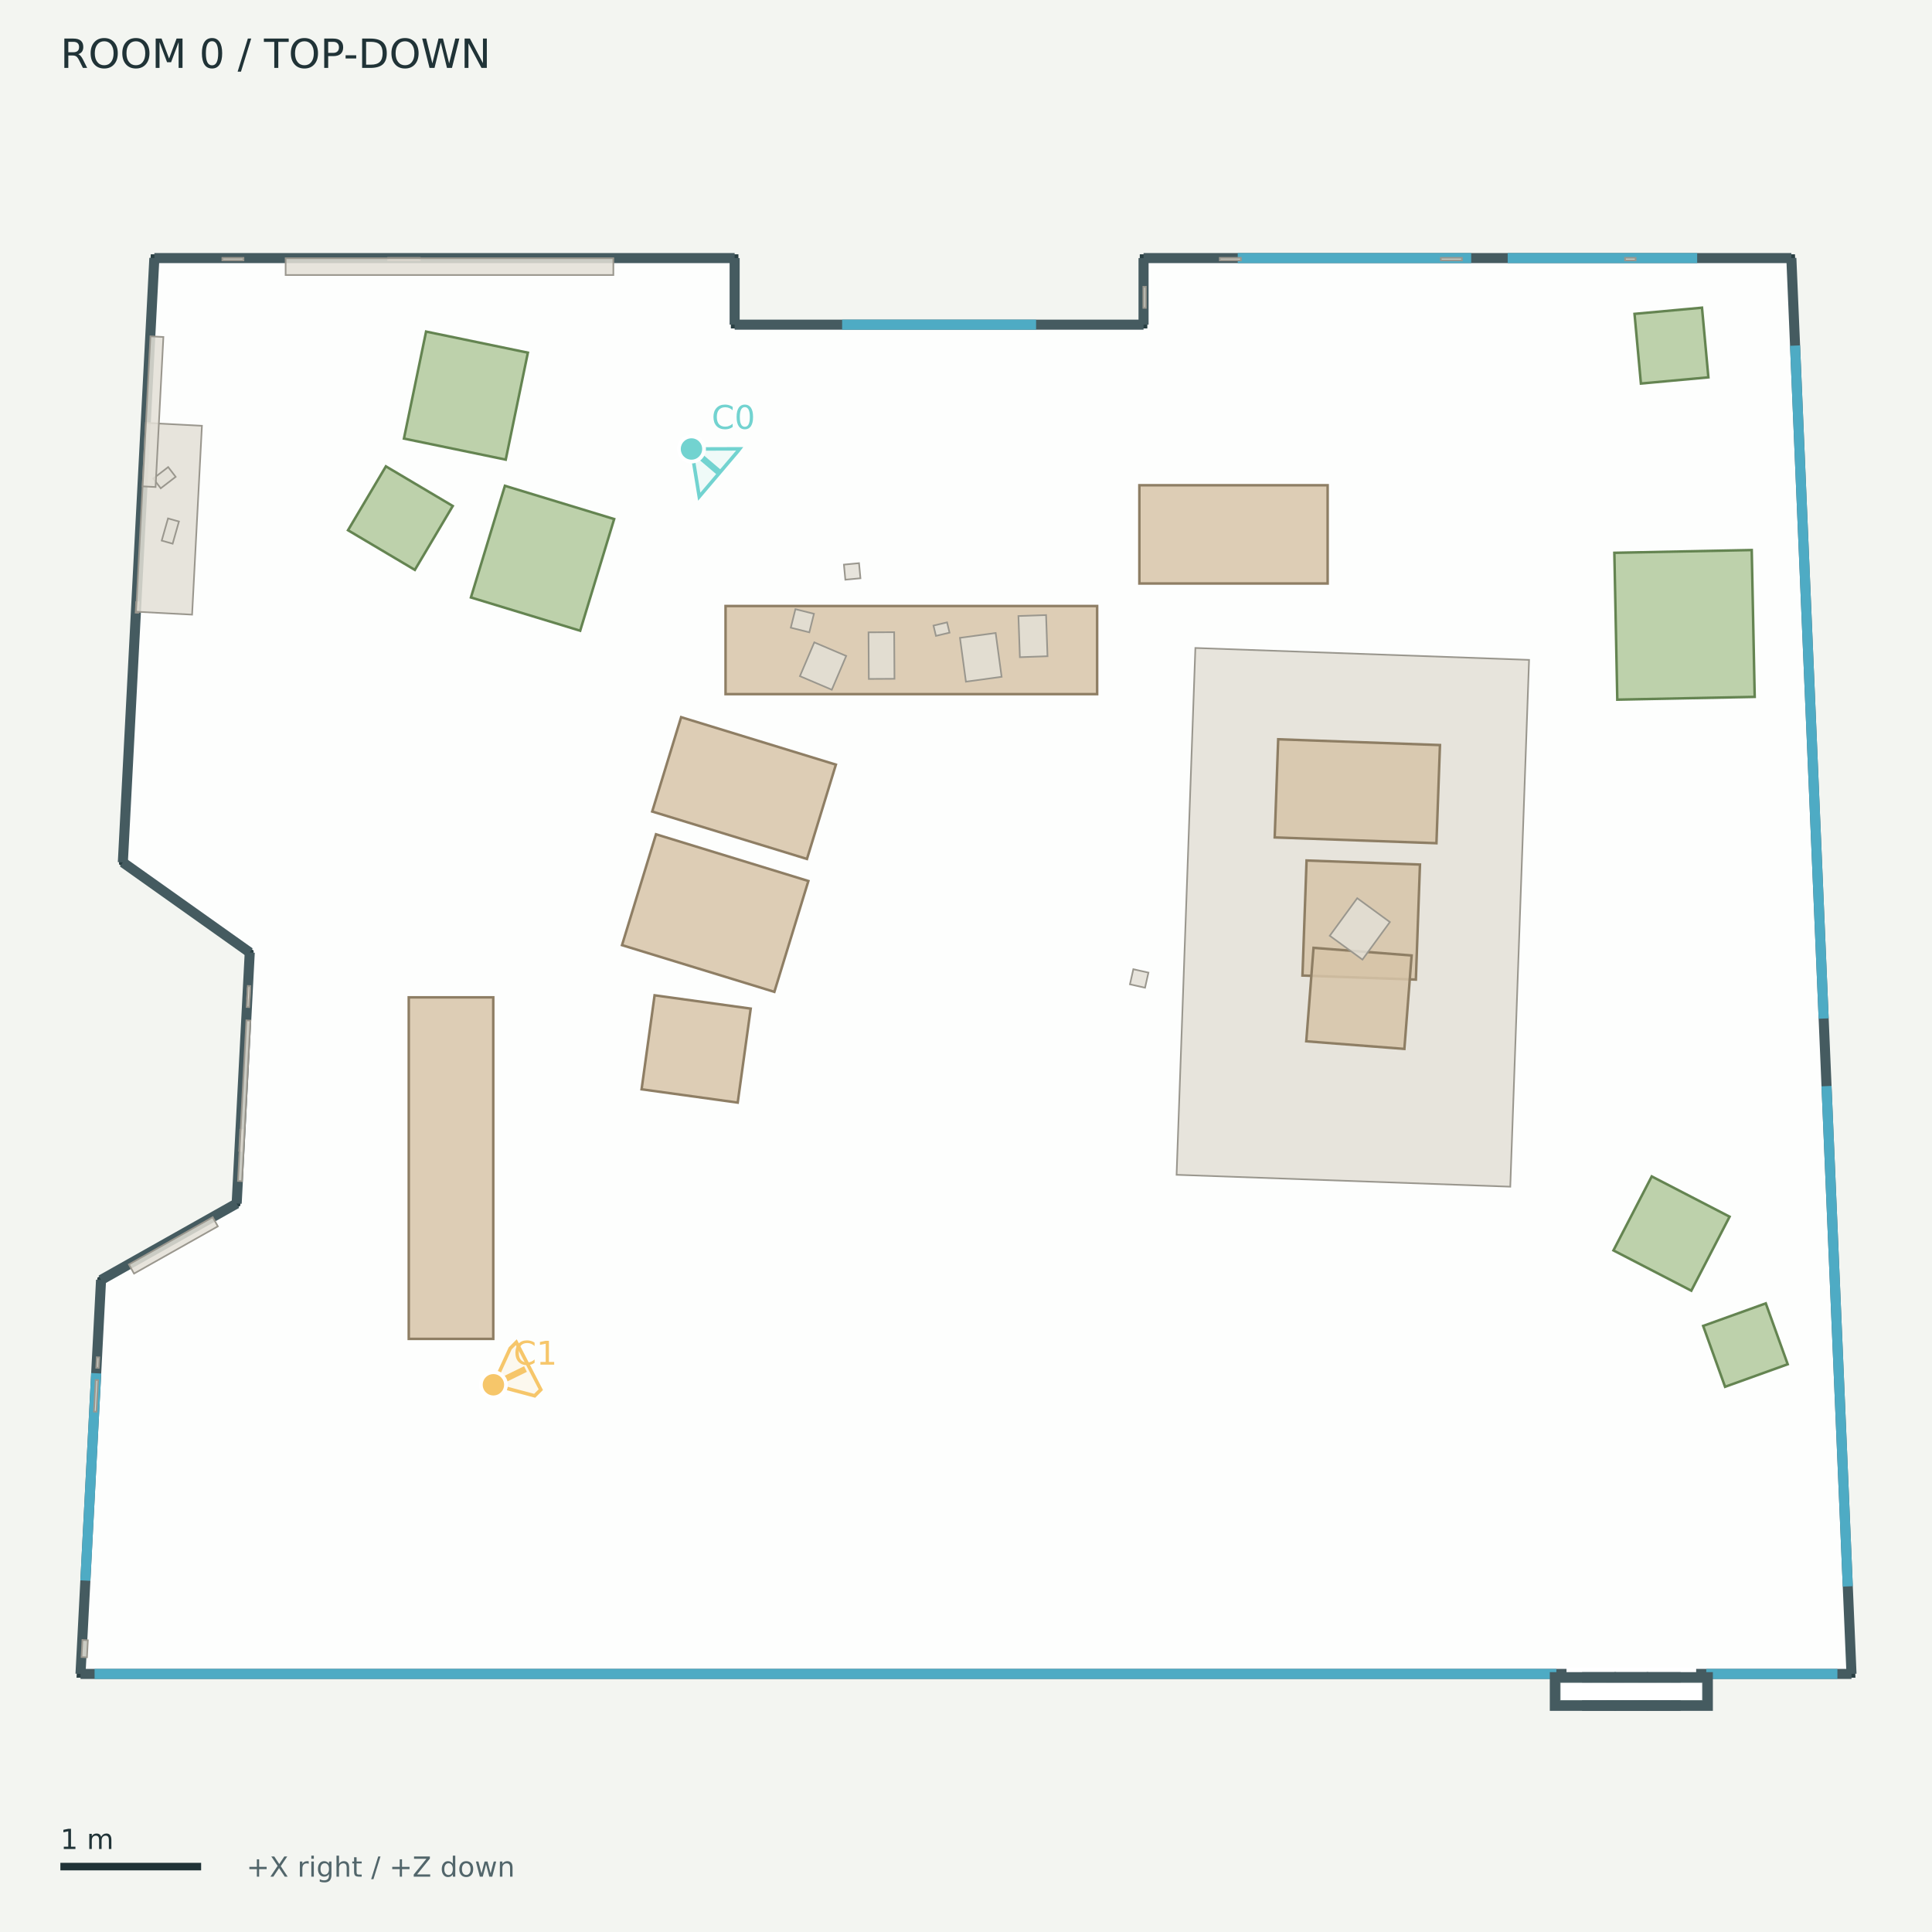
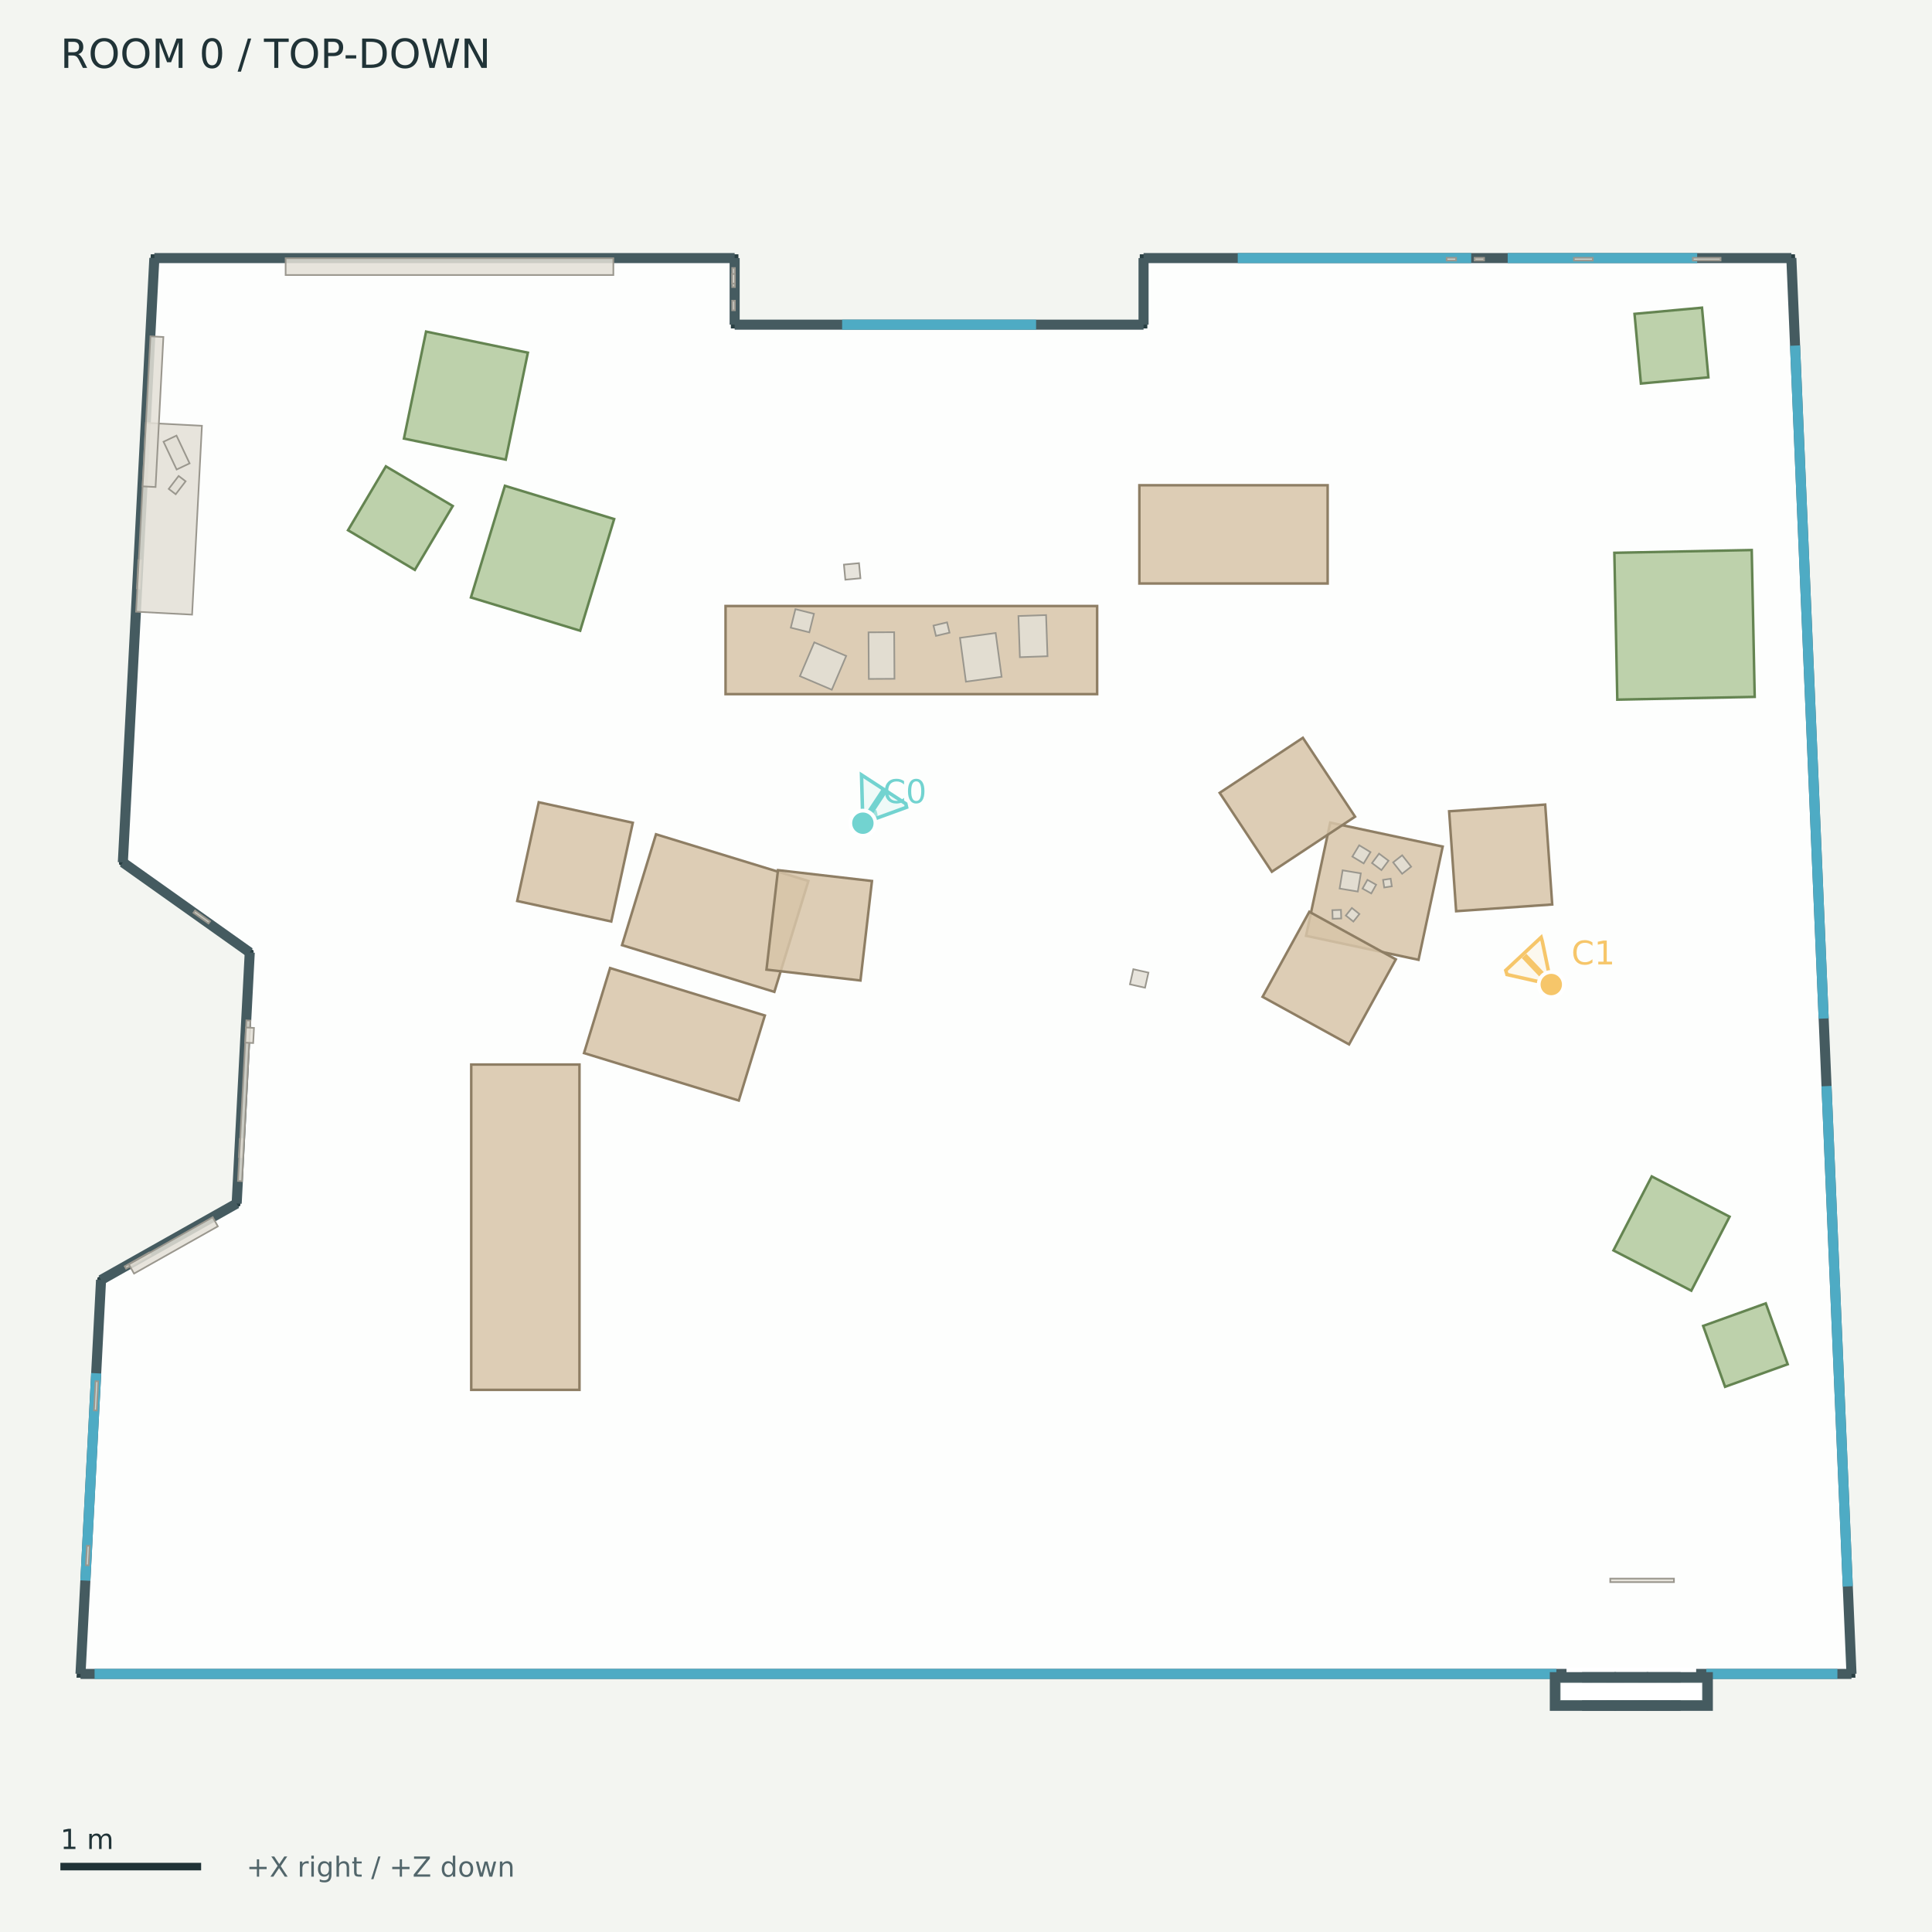
<svg xmlns="http://www.w3.org/2000/svg" width="768" height="768" viewBox="0 0 768 768">
  <rect width="100%" height="100%" fill="#f3f5f1" />
  <g font-family="DejaVu Sans">
    <defs>
      <clipPath id="map">
        <rect x="12" y="42" width="744" height="680" />
      </clipPath>
    </defs>
    <text x="24.00" y="27.00" font-size="16" fill="#203337">ROOM 0  /  TOP-DOWN</text>
    <g clip-path="url(#map)">
      <polygon points="61.36,102.59 292.03,102.59 292.03,129.06 454.58,129.06 454.58,102.59 712.09,102.59 736.00,665.41 32.00,665.41 40.17,508.79 94.08,478.42 99.28,378.62 48.83,342.81" fill="#ffffff" fill-opacity="0.85" stroke="#293f43" stroke-width="3" />
      <polyline points="61.36,102.59 292.03,102.59" fill="#455b60" fill-opacity="0.85" stroke="#455b60" stroke-width="4" />
      <polyline points="292.03,102.59 292.03,129.06" fill="#455b60" fill-opacity="0.85" stroke="#455b60" stroke-width="4" />
      <polyline points="292.03,129.06 454.58,129.06" fill="#455b60" fill-opacity="0.85" stroke="#455b60" stroke-width="4" />
      <polyline points="454.58,129.06 454.58,102.59" fill="#455b60" fill-opacity="0.85" stroke="#455b60" stroke-width="4" />
      <polyline points="454.58,102.59 712.09,102.59" fill="#455b60" fill-opacity="0.85" stroke="#455b60" stroke-width="4" />
      <polyline points="712.09,102.59 736.00,665.41" fill="#455b60" fill-opacity="0.85" stroke="#455b60" stroke-width="4" />
      <polyline points="736.00,665.41 32.00,665.41" fill="#455b60" fill-opacity="0.85" stroke="#455b60" stroke-width="4" />
      <polyline points="32.00,665.41 40.17,508.79" fill="#455b60" fill-opacity="0.85" stroke="#455b60" stroke-width="4" />
      <polyline points="40.17,508.79 94.08,478.42" fill="#455b60" fill-opacity="0.85" stroke="#455b60" stroke-width="4" />
      <polyline points="94.08,478.42 99.28,378.62" fill="#455b60" fill-opacity="0.85" stroke="#455b60" stroke-width="4" />
      <polyline points="99.28,378.62 48.83,342.81" fill="#455b60" fill-opacity="0.85" stroke="#455b60" stroke-width="4" />
      <polyline points="48.83,342.81 61.36,102.59" fill="#455b60" fill-opacity="0.85" stroke="#455b60" stroke-width="4" />
      <polyline points="334.76,129.06 411.86,129.06" fill="none" fill-opacity="0.85" stroke="#4eabc4" stroke-width="4" />
      <polyline points="492.02,102.59 584.82,102.59" fill="none" fill-opacity="0.85" stroke="#4eabc4" stroke-width="4" />
      <polyline points="599.33,102.59 674.65,102.59" fill="none" fill-opacity="0.85" stroke="#4eabc4" stroke-width="4" />
      <polyline points="713.56,137.38 724.93,404.89" fill="none" fill-opacity="0.85" stroke="#4eabc4" stroke-width="4" />
      <polyline points="726.07,431.75 734.52,630.62" fill="none" fill-opacity="0.85" stroke="#4eabc4" stroke-width="4" />
      <polyline points="33.94,628.31 38.24,545.89" fill="none" fill-opacity="0.85" stroke="#4eabc4" stroke-width="4" />
      <polyline points="37.60,665.41 618.68,665.41" fill="none" fill-opacity="0.85" stroke="#4eabc4" stroke-width="4" />
      <polyline points="678.28,665.41 730.40,665.41" fill="none" fill-opacity="0.85" stroke="#4eabc4" stroke-width="4" />
      <polyline points="622.71,665.41 674.25,665.41" fill="none" fill-opacity="0.85" stroke="#ffffff" stroke-width="5" />
      <polygon points="618.07,666.70 640.41,666.70 640.41,678.09 618.07,678.09" fill="#455b60" fill-opacity="0.85" stroke="#455b60" stroke-width="4" />
      <polygon points="630.90,666.70 653.24,666.70 653.24,678.09 630.90,678.09" fill="#455b60" fill-opacity="0.85" stroke="#455b60" stroke-width="4" />
      <polygon points="643.72,666.70 666.06,666.70 666.06,678.09 643.72,678.09" fill="#455b60" fill-opacity="0.85" stroke="#455b60" stroke-width="4" />
      <polygon points="656.55,666.70 678.89,666.70 678.89,678.09 656.55,678.09" fill="#455b60" fill-opacity="0.85" stroke="#455b60" stroke-width="4" />
      <polygon points="622.83,671.45 674.13,671.45 674.13,673.33 622.83,673.33" fill="none" fill-opacity="0.85" stroke="#ffffff" stroke-width="5" />
      <polygon points="288.42,240.90 436.13,240.90 436.13,275.93 288.42,275.93" fill="#d7c4a8" fill-opacity="0.85" stroke="#8e7e64" stroke-width="1" />
      <polygon points="452.92,192.89 527.76,192.89 527.76,231.95 452.92,231.95" fill="#d7c4a8" fill-opacity="0.85" stroke="#8e7e64" stroke-width="1" />
      <polygon points="260.77,331.64 321.34,350.21 307.82,394.28 247.26,375.71" fill="#d7c4a8" fill-opacity="0.85" stroke="#8e7e64" stroke-width="1" />
-       <polygon points="270.76,285.09 332.28,303.95 320.78,341.45 259.26,322.59" fill="#d7c4a8" fill-opacity="0.85" stroke="#8e7e64" stroke-width="1" />
-       <polygon points="260.21,395.65 298.42,400.94 293.25,438.30 255.04,433.01" fill="#d7c4a8" fill-opacity="0.85" stroke="#8e7e64" stroke-width="1" />
-       <polygon points="162.49,532.23 162.49,396.46 196.08,396.46 196.08,532.23" fill="#d7c4a8" fill-opacity="0.85" stroke="#8e7e64" stroke-width="1" />
+       <polygon points="293.68,437.48 232.16,418.62 242.52,384.82 304.04,403.68" fill="#d7c4a8" fill-opacity="0.85" stroke="#8e7e64" stroke-width="1" />
+       <polygon points="251.55,327.06 242.99,366.31 205.60,358.16 214.16,318.91" fill="#d7c4a8" fill-opacity="0.85" stroke="#8e7e64" stroke-width="1" />
+       <polygon points="304.69,385.44 309.26,345.90 346.62,350.21 342.05,389.76" fill="#d7c4a8" fill-opacity="0.85" stroke="#8e7e64" stroke-width="1" />
+       <polygon points="528.78,327.00 573.49,336.53 563.89,381.53 519.18,372.00" fill="#d7c4a8" fill-opacity="0.85" stroke="#8e7e64" stroke-width="1" />
+       <polygon points="538.66,324.64 505.58,346.52 484.84,315.17 517.91,293.29" fill="#d7c4a8" fill-opacity="0.85" stroke="#8e7e64" stroke-width="1" />
+       <polygon points="520.48,362.45 554.86,381.36 536.27,415.16 501.89,396.25" fill="#d7c4a8" fill-opacity="0.85" stroke="#8e7e64" stroke-width="1" />
+       <polygon points="578.84,362.22 576.05,322.50 614.24,319.83 617.03,359.54" fill="#d7c4a8" fill-opacity="0.85" stroke="#8e7e64" stroke-width="1" />
+       <polygon points="187.32,552.49 187.32,423.17 230.35,423.17 230.35,552.49" fill="#d7c4a8" fill-opacity="0.85" stroke="#8e7e64" stroke-width="1" />
      <polygon points="642.90,278.12 641.73,219.75 696.34,218.65 697.52,277.02" fill="#b1c99c" fill-opacity="0.85" stroke="#648451" stroke-width="1" />
      <polygon points="676.57,122.31 679.11,150.00 652.29,152.46 649.75,124.77" fill="#b1c99c" fill-opacity="0.85" stroke="#648451" stroke-width="1" />
      <polygon points="153.40,185.38 179.98,201.14 164.91,226.54 138.34,210.78" fill="#b1c99c" fill-opacity="0.85" stroke="#648451" stroke-width="1" />
      <polygon points="187.20,237.50 200.71,193.11 244.14,206.33 230.63,250.72" fill="#b1c99c" fill-opacity="0.85" stroke="#648451" stroke-width="1" />
      <polygon points="201.04,182.71 160.57,174.34 169.37,131.81 209.84,140.19" fill="#b1c99c" fill-opacity="0.85" stroke="#648451" stroke-width="1" />
      <polygon points="685.74,551.27 677.03,527.07 701.93,518.11 710.64,542.31" fill="#b1c99c" fill-opacity="0.85" stroke="#648451" stroke-width="1" />
      <polygon points="672.32,513.07 641.37,497.06 656.59,467.64 687.54,483.65" fill="#b1c99c" fill-opacity="0.85" stroke="#648451" stroke-width="1" />
-       <polygon points="475.18,257.58 607.83,262.31 600.36,471.73 467.71,467.00" fill="#e3dfd6" fill-opacity="0.85" stroke="#9a978e" stroke-width="0.65" />
-       <polygon points="519.38,342.06 564.46,343.67 562.83,389.40 517.75,387.79" fill="#d7c4a8" fill-opacity="0.85" stroke="#8e7e64" stroke-width="1" />
-       <polygon points="508.10,293.87 572.41,296.17 571.01,335.19 506.71,332.89" fill="#d7c4a8" fill-opacity="0.85" stroke="#8e7e64" stroke-width="1" />
-       <polygon points="522.15,376.78 561.14,379.81 558.26,416.96 519.26,413.93" fill="#d7c4a8" fill-opacity="0.85" stroke="#8e7e64" stroke-width="1" />
-       <polygon points="38.25,543.71 38.47,539.52 39.48,539.57 39.26,543.76" fill="#e3dfd6" fill-opacity="0.85" stroke="#9a978e" stroke-width="0.65" />
-       <polygon points="645.98,102.50 650.18,102.50 650.18,103.50 645.98,103.50" fill="#e3dfd6" fill-opacity="0.85" stroke="#9a978e" stroke-width="0.65" />
-       <polygon points="37.35,561.13 38.00,548.56 39.01,548.61 38.35,561.19" fill="#e3dfd6" fill-opacity="0.85" stroke="#9a978e" stroke-width="0.65" />
-       <polygon points="454.49,122.39 454.49,114.00 455.50,114.00 455.50,122.39" fill="#e3dfd6" fill-opacity="0.85" stroke="#9a978e" stroke-width="0.65" />
-       <polygon points="154.29,102.50 166.88,102.50 166.88,103.50 154.29,103.50" fill="#e3dfd6" fill-opacity="0.85" stroke="#9a978e" stroke-width="0.65" />
-       <polygon points="484.88,102.50 493.28,102.50 493.28,103.50 484.88,103.50" fill="#e3dfd6" fill-opacity="0.85" stroke="#9a978e" stroke-width="0.65" />
-       <polygon points="95.08,457.46 95.51,449.07 96.52,449.13 96.08,457.51" fill="#e3dfd6" fill-opacity="0.85" stroke="#9a978e" stroke-width="0.65" />
-       <polygon points="98.23,397.08 98.44,392.89 99.45,392.94 99.23,397.13" fill="#e3dfd6" fill-opacity="0.85" stroke="#9a978e" stroke-width="0.65" />
-       <polygon points="88.39,102.50 96.78,102.50 96.78,103.50 88.39,103.50" fill="#e3dfd6" fill-opacity="0.85" stroke="#9a978e" stroke-width="0.65" />
-       <polygon points="572.75,102.50 581.14,102.50 581.14,103.50 572.75,103.50" fill="#e3dfd6" fill-opacity="0.85" stroke="#9a978e" stroke-width="0.65" />
-       <polygon points="53.92,243.54 54.13,239.35 55.14,239.40 54.92,243.59" fill="#e3dfd6" fill-opacity="0.85" stroke="#9a978e" stroke-width="0.65" />
-       <polygon points="552.50,366.53 541.59,381.46 528.60,371.98 539.52,357.04" fill="#e3dfd6" fill-opacity="0.85" stroke="#9a978e" stroke-width="0.65" />
+       <polygon points="672.94,102.48 683.96,102.48 683.96,103.57 672.94,103.57" fill="#e3dfd6" fill-opacity="0.85" stroke="#9a978e" stroke-width="0.65" />
+       <polygon points="54.41,233.89 54.99,222.67 56.08,222.73 55.50,233.95" fill="#e3dfd6" fill-opacity="0.85" stroke="#9a978e" stroke-width="0.65" />
+       <polygon points="625.65,102.48 633.15,102.48 633.15,103.57 625.65,103.57" fill="#e3dfd6" fill-opacity="0.85" stroke="#9a978e" stroke-width="0.65" />
+       <polygon points="292.14,119.52 292.14,123.35 291.05,123.35 291.05,119.52" fill="#e3dfd6" fill-opacity="0.85" stroke="#9a978e" stroke-width="0.65" />
+       <polygon points="586.17,102.48 589.95,102.48 589.95,103.57 586.17,103.57" fill="#e3dfd6" fill-opacity="0.85" stroke="#9a978e" stroke-width="0.65" />
+       <polygon points="37.36,560.65 37.96,549.05 39.05,549.10 38.45,560.70" fill="#e3dfd6" fill-opacity="0.85" stroke="#9a978e" stroke-width="0.65" />
+       <polygon points="49.57,503.37 59.31,497.88 59.85,498.84 50.11,504.32" fill="#e3dfd6" fill-opacity="0.85" stroke="#9a978e" stroke-width="0.65" />
+       <polygon points="34.15,622.19 34.55,614.46 35.64,614.51 35.24,622.24" fill="#e3dfd6" fill-opacity="0.85" stroke="#9a978e" stroke-width="0.65" />
+       <polygon points="94.93,459.97 95.31,452.75 96.40,452.81 96.02,460.03" fill="#e3dfd6" fill-opacity="0.85" stroke="#9a978e" stroke-width="0.65" />
+       <polygon points="575.07,102.48 578.82,102.48 578.82,103.57 575.07,103.57" fill="#e3dfd6" fill-opacity="0.85" stroke="#9a978e" stroke-width="0.65" />
+       <polygon points="292.14,106.52 292.14,114.12 291.05,114.12 291.05,106.52" fill="#e3dfd6" fill-opacity="0.85" stroke="#9a978e" stroke-width="0.65" />
+       <polygon points="542.08,343.22 537.58,340.51 540.30,336.01 544.79,338.73" fill="#e3dfd6" fill-opacity="0.85" stroke="#9a978e" stroke-width="0.65" />
+       <polygon points="533.16,365.11 529.74,365.22 529.63,361.80 533.05,361.69" fill="#e3dfd6" fill-opacity="0.85" stroke="#9a978e" stroke-width="0.65" />
+       <polygon points="553.27,352.33 550.25,352.79 549.79,349.76 552.81,349.30" fill="#e3dfd6" fill-opacity="0.85" stroke="#9a978e" stroke-width="0.65" />
+       <polygon points="539.75,354.41 532.52,353.21 533.71,345.97 540.95,347.17" fill="#e3dfd6" fill-opacity="0.85" stroke="#9a978e" stroke-width="0.65" />
+       <polygon points="557.36,347.35 553.79,342.81 557.39,339.98 560.96,344.52" fill="#e3dfd6" fill-opacity="0.85" stroke="#9a978e" stroke-width="0.65" />
+       <polygon points="549.14,345.89 545.39,343.08 548.20,339.33 551.95,342.14" fill="#e3dfd6" fill-opacity="0.85" stroke="#9a978e" stroke-width="0.65" />
+       <polygon points="545.10,355.16 541.63,353.22 543.57,349.75 547.04,351.69" fill="#e3dfd6" fill-opacity="0.85" stroke="#9a978e" stroke-width="0.65" />
+       <polygon points="537.98,366.34 534.98,363.93 537.39,360.93 540.39,363.34" fill="#e3dfd6" fill-opacity="0.85" stroke="#9a978e" stroke-width="0.65" />
      <polygon points="355.57,269.83 345.37,269.89 345.25,251.36 355.45,251.30" fill="#e3dfd6" fill-opacity="0.85" stroke="#9a978e" stroke-width="0.65" />
      <polygon points="416.40,260.86 405.42,261.25 404.84,244.88 415.83,244.50" fill="#e3dfd6" fill-opacity="0.85" stroke="#9a978e" stroke-width="0.65" />
      <polygon points="398.16,269.04 383.97,270.98 381.60,253.55 395.79,251.62" fill="#e3dfd6" fill-opacity="0.85" stroke="#9a978e" stroke-width="0.65" />
      <polygon points="323.69,255.35 336.38,260.75 330.66,274.18 317.98,268.78" fill="#e3dfd6" fill-opacity="0.85" stroke="#9a978e" stroke-width="0.65" />
      <polygon points="371.07,248.68 376.47,247.40 377.45,251.49 372.05,252.77" fill="#e3dfd6" fill-opacity="0.85" stroke="#9a978e" stroke-width="0.65" />
      <polygon points="321.72,251.36 314.35,249.52 316.19,242.15 323.56,243.99" fill="#e3dfd6" fill-opacity="0.85" stroke="#9a978e" stroke-width="0.65" />
      <polygon points="94.60,469.44 97.93,405.61 99.53,405.70 96.20,469.52" fill="#e3dfd6" fill-opacity="0.85" stroke="#9a978e" stroke-width="0.65" />
      <polygon points="51.23,502.63 84.55,483.85 86.60,487.49 53.28,506.27" fill="#e3dfd6" fill-opacity="0.85" stroke="#9a978e" stroke-width="0.65" />
-       <polygon points="98.06,400.30 98.50,391.92 99.50,391.97 99.06,400.35" fill="#e3dfd6" fill-opacity="0.85" stroke="#9a978e" stroke-width="0.65" />
      <polygon points="54.09,243.16 58.00,168.09 80.27,169.25 76.36,244.33" fill="#e3dfd6" fill-opacity="0.85" stroke="#9a978e" stroke-width="0.65" />
+       <polygon points="292.14,108.92 292.14,112.73 291.05,112.73 291.05,108.92" fill="#e3dfd6" fill-opacity="0.85" stroke="#9a978e" stroke-width="0.65" />
      <polygon points="113.54,102.65 243.82,102.65 243.82,109.33 113.54,109.33" fill="#e3dfd6" fill-opacity="0.85" stroke="#9a978e" stroke-width="0.65" />
-       <polygon points="66.85,185.67 69.83,189.55 63.89,194.11 60.92,190.23" fill="#e3dfd6" fill-opacity="0.85" stroke="#9a978e" stroke-width="0.65" />
-       <polygon points="66.79,206.08 71.13,207.31 68.63,216.13 64.28,214.90" fill="#e3dfd6" fill-opacity="0.85" stroke="#9a978e" stroke-width="0.65" />
+       <polygon points="82.89,367.11 76.89,362.86 77.52,361.97 83.52,366.22" fill="#e3dfd6" fill-opacity="0.85" stroke="#9a978e" stroke-width="0.65" />
+       <polygon points="71.01,189.20 73.79,191.32 69.84,196.47 67.07,194.35" fill="#e3dfd6" fill-opacity="0.85" stroke="#9a978e" stroke-width="0.65" />
+       <polygon points="70.16,173.16 75.37,184.20 70.21,186.64 65.00,175.59" fill="#e3dfd6" fill-opacity="0.85" stroke="#9a978e" stroke-width="0.65" />
      <polygon points="56.69,193.33 59.80,133.69 64.95,133.96 61.84,193.60" fill="#e3dfd6" fill-opacity="0.85" stroke="#9a978e" stroke-width="0.65" />
-       <polygon points="32.41,658.70 32.76,651.92 34.92,652.03 34.57,658.81" fill="#e3dfd6" fill-opacity="0.85" stroke="#9a978e" stroke-width="0.65" />
+       <polygon points="97.47,414.46 97.78,408.44 100.96,408.61 100.65,414.62" fill="#e3dfd6" fill-opacity="0.85" stroke="#9a978e" stroke-width="0.65" />
+       <polygon points="665.42,628.92 640.10,628.92 640.10,627.52 665.42,627.52" fill="#e3dfd6" fill-opacity="0.85" stroke="#9a978e" stroke-width="0.65" />
      <polygon points="455.17,392.63 449.17,391.28 450.52,385.28 456.52,386.63" fill="#e3dfd6" fill-opacity="0.85" stroke="#9a978e" stroke-width="0.65" />
      <polygon points="336.04,230.44 335.47,224.44 341.47,223.87 342.04,229.87" fill="#e3dfd6" fill-opacity="0.85" stroke="#9a978e" stroke-width="0.65" />
      <g data-lens="pinhole">
-         <polyline points="274.87,178.48 274.87,178.54 274.87,178.61 274.87,178.67 274.86,178.73 274.86,178.80 274.85,178.87 274.84,178.93 274.84,179.00 274.83,179.07 274.82,179.15 274.81,179.22 274.79,179.29 274.78,179.37 274.77,179.44 274.75,179.52 274.74,179.60 274.72,179.68 274.71,179.76 274.69,179.84 274.67,179.92 274.65,180.00 274.63,180.09 274.61,180.17 274.59,180.26 274.57,180.34 274.54,180.43 274.52,180.52 274.49,180.61 274.47,180.70 274.44,180.79 274.41,180.88 274.38,180.98" fill="none" stroke="#72d3d0" opacity="0.65" stroke-width="1.5" />
-         <polygon points="274.87,178.48 294.04,178.42 293.28,179.40 277.96,197.43" fill="#72d3d0" fill-opacity="0.10" stroke="#72d3d0" stroke-width="1.4" />
-         <polyline points="274.87,178.48 286.00,187.93" fill="none" stroke="#72d3d0" stroke-width="2.5" />
-         <circle cx="274.874" cy="178.482" r="5" fill="#72d3d0" stroke="white" stroke-width="1.5" />
-         <text x="282.87" y="170.48" font-size="13" fill="#72d3d0">C0</text>
+         <polyline points="343.00,327.23 343.42,327.25 343.81,327.26 344.19,327.26 344.55,327.25 344.89,327.22 345.22,327.18 345.53,327.13 345.82,327.07 346.09,327.00 346.35,326.92 346.59,326.82 346.81,326.71 347.01,326.60 347.20,326.46 347.37,326.32 347.52,326.17 347.66,326.00 347.77,325.83 347.87,325.64 347.96,325.44 348.02,325.23 348.07,325.01 348.10,324.77 348.11,324.53 348.11,324.27 348.08,324.01 348.04,323.73 347.99,323.44 347.91,323.14 347.82,322.82 347.71,322.50 347.58,322.16" fill="none" stroke="#72d3d0" opacity="0.65" stroke-width="1.5" />
+         <polygon points="342.47,308.04 360.07,319.50 360.38,320.90 343.00,327.23" fill="#72d3d0" fill-opacity="0.10" stroke="#72d3d0" stroke-width="1.4" />
+         <polyline points="343.00,327.23 351.43,314.47" fill="none" stroke="#72d3d0" stroke-width="2.5" />
+         <circle cx="343.005" cy="327.233" r="5" fill="#72d3d0" stroke="white" stroke-width="1.5" />
+         <text x="351.00" y="319.23" font-size="13" fill="#72d3d0">C0</text>
      </g>
      <g data-lens="pinhole">
-         <polyline points="196.14,550.47 196.07,550.50 196.01,550.54 195.94,550.58 195.88,550.62 195.83,550.67 195.77,550.72 195.72,550.77 195.67,550.82 195.62,550.88 195.58,550.94 195.53,551.00 195.49,551.07 195.46,551.14 195.42,551.21 195.39,551.28 195.36,551.35 195.33,551.43 195.30,551.51 195.28,551.60 195.26,551.69 195.24,551.78 195.23,551.87 195.22,551.96 195.21,552.06 195.20,552.16 195.19,552.26 195.19,552.37 195.19,552.47 195.19,552.59 195.20,552.70 195.21,552.81 195.22,552.93" fill="none" stroke="#f6c66a" opacity="0.65" stroke-width="1.5" />
-         <polygon points="196.14,550.47 202.80,536.00 205.24,533.56 214.98,552.41 212.54,554.85" fill="#f6c66a" fill-opacity="0.10" stroke="#f6c66a" stroke-width="1.4" />
-         <polyline points="196.14,550.47 208.89,544.21" fill="none" stroke="#f6c66a" stroke-width="2.5" />
-         <circle cx="196.138" cy="550.47" r="5" fill="#f6c66a" stroke="white" stroke-width="1.5" />
-         <text x="204.14" y="542.47" font-size="13" fill="#f6c66a">C1</text>
+         <polyline points="616.65,391.37 616.82,391.24 616.98,391.12 617.14,390.99 617.28,390.87 617.42,390.74 617.56,390.61 617.69,390.49 617.81,390.36 617.92,390.22 618.03,390.09 618.13,389.96 618.23,389.83 618.32,389.69 618.40,389.56 618.47,389.42 618.54,389.28 618.60,389.14 618.66,389.00 618.71,388.86 618.75,388.72 618.79,388.58 618.81,388.44 618.84,388.30 618.85,388.15 618.86,388.01 618.86,387.86 618.86,387.72 618.85,387.57 618.83,387.42 618.80,387.27 618.77,387.12 618.73,386.97" fill="none" stroke="#f6c66a" opacity="0.65" stroke-width="1.5" />
+         <polygon points="598.57,385.74 612.63,372.59 613.10,374.25 616.65,391.37 599.05,387.39" fill="#f6c66a" fill-opacity="0.10" stroke="#f6c66a" stroke-width="1.4" />
+         <polyline points="616.65,391.37 605.84,379.99" fill="none" stroke="#f6c66a" stroke-width="2.5" />
+         <circle cx="616.654" cy="391.366" r="5" fill="#f6c66a" stroke="white" stroke-width="1.5" />
+         <text x="624.65" y="383.37" font-size="13" fill="#f6c66a">C1</text>
      </g>
    </g>
    <path d="M24 742 h55.953" stroke="#203337" stroke-width="3" />
    <text x="24.00" y="735.00" font-size="11" fill="#203337">1 m</text>
    <text x="97.95" y="746.00" font-size="11" fill="#52666b">+X right / +Z down</text>
  </g>
</svg>
